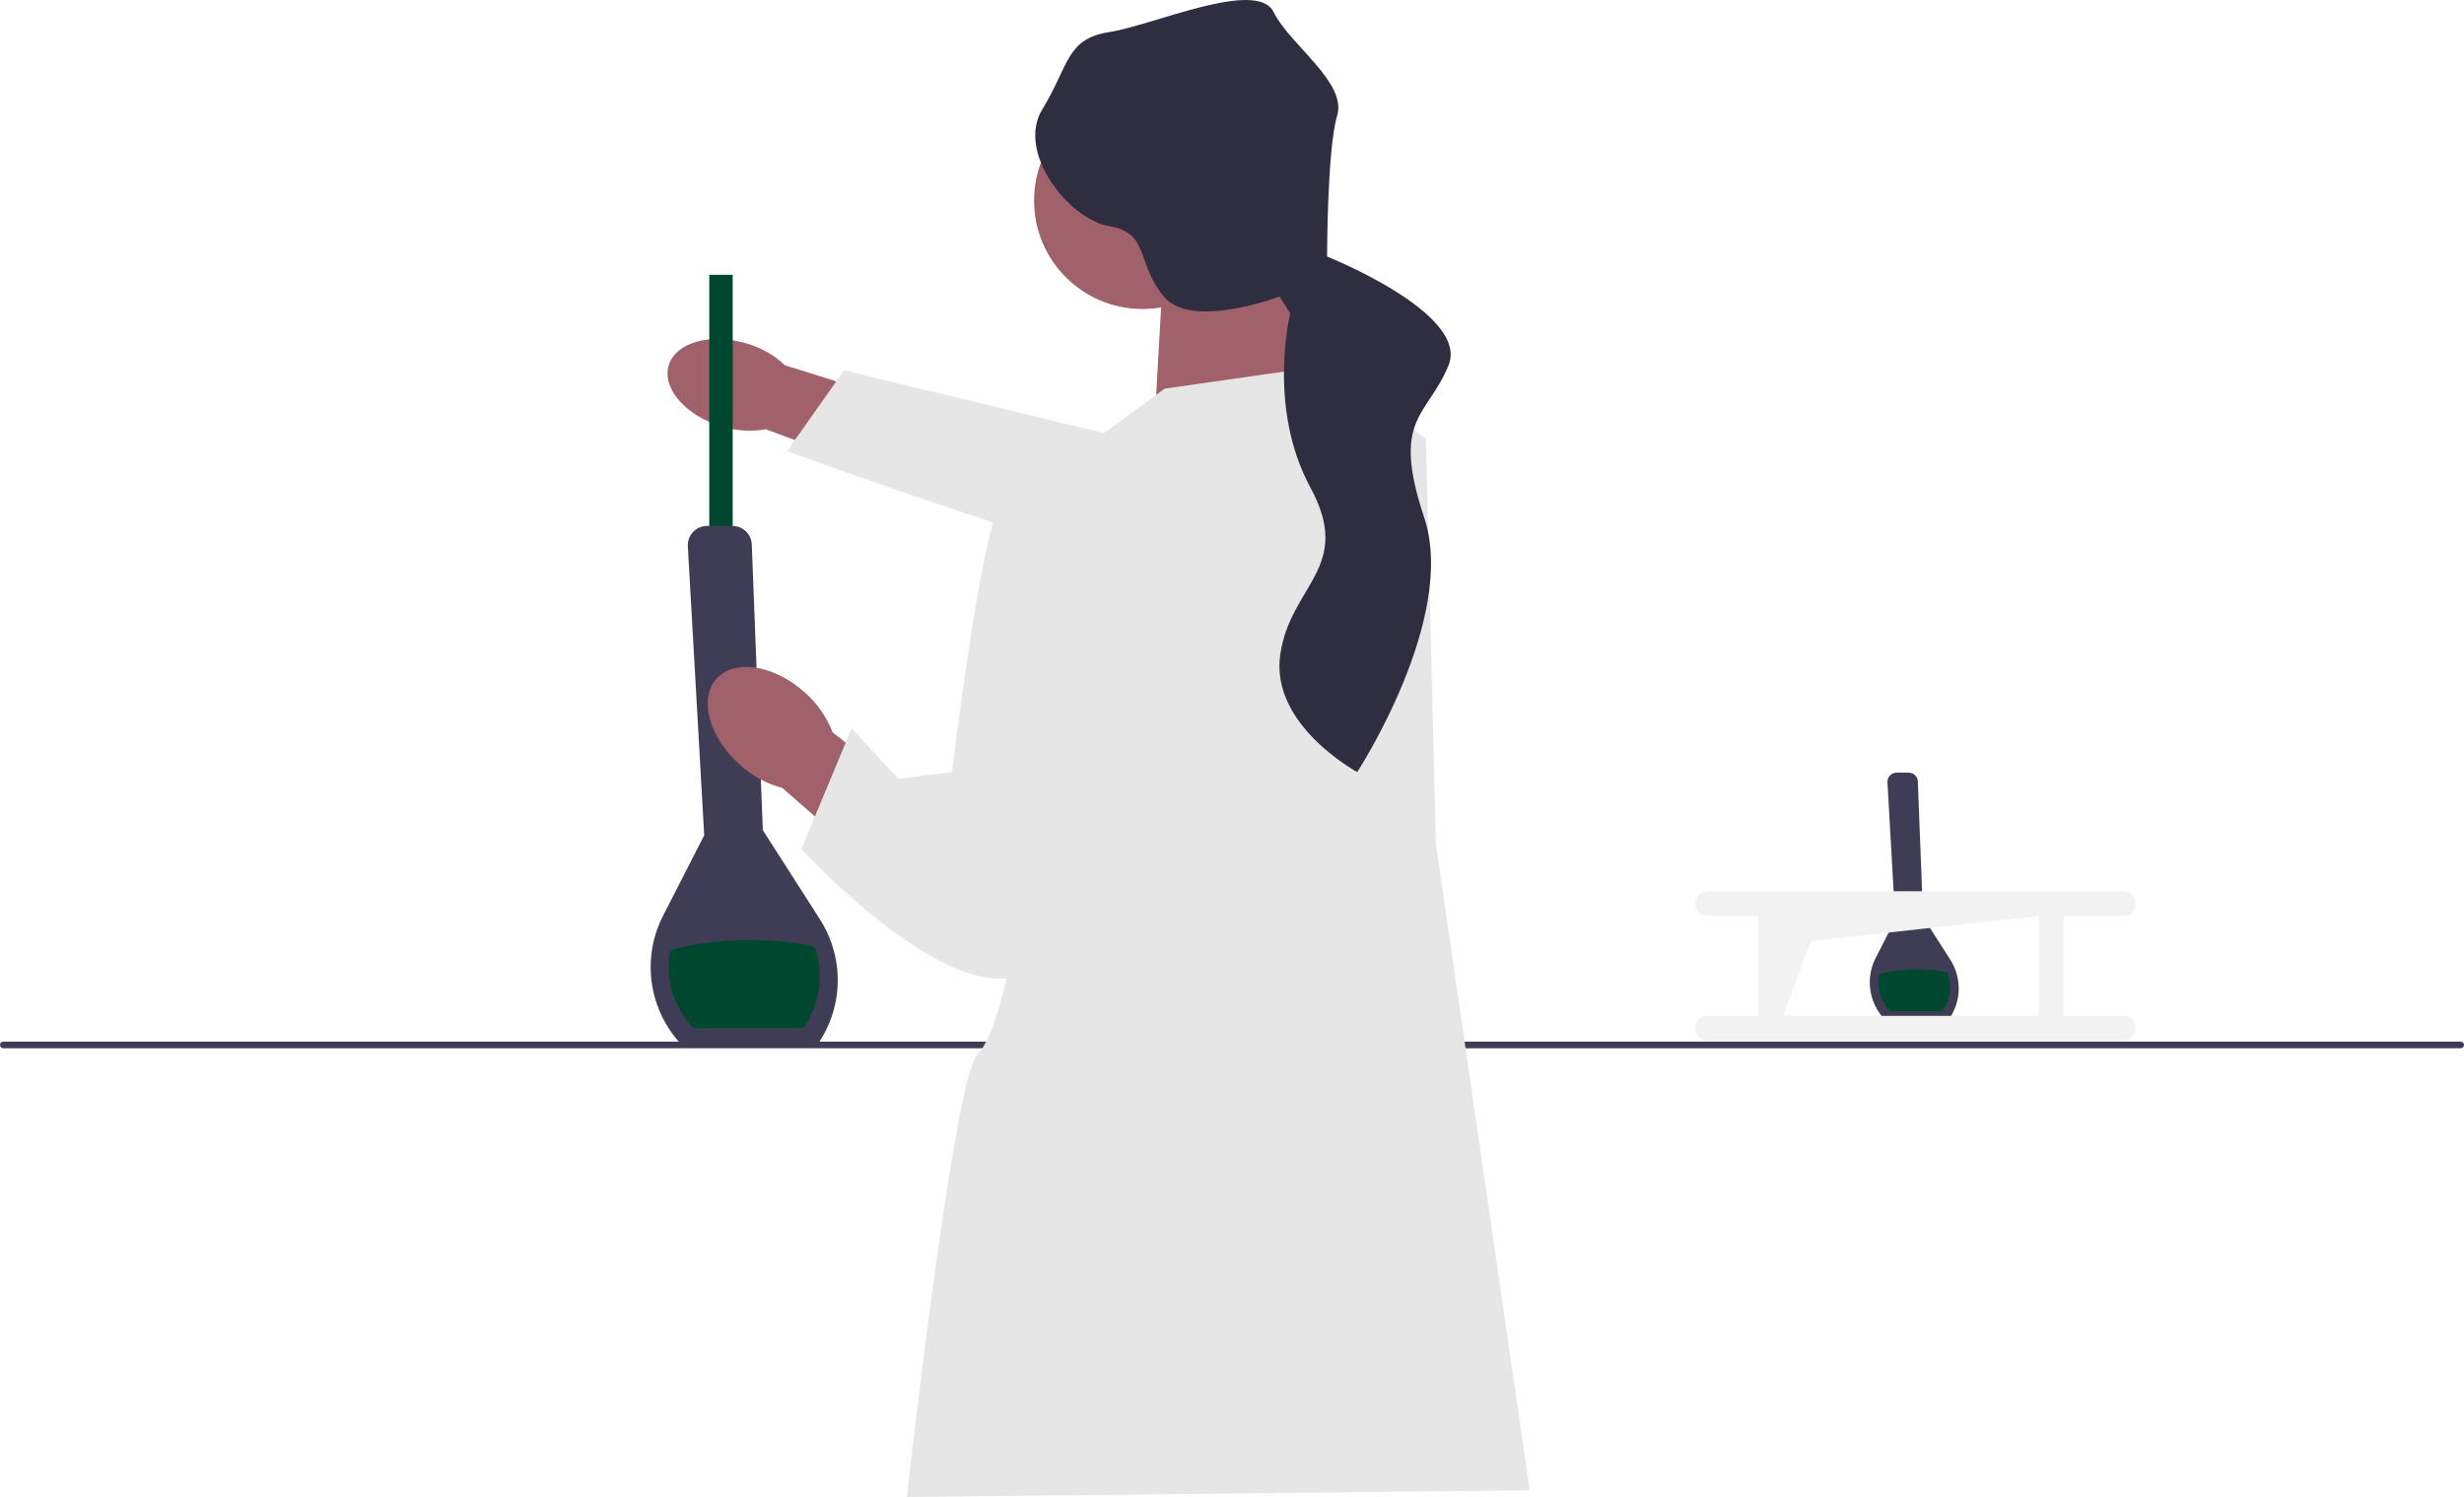
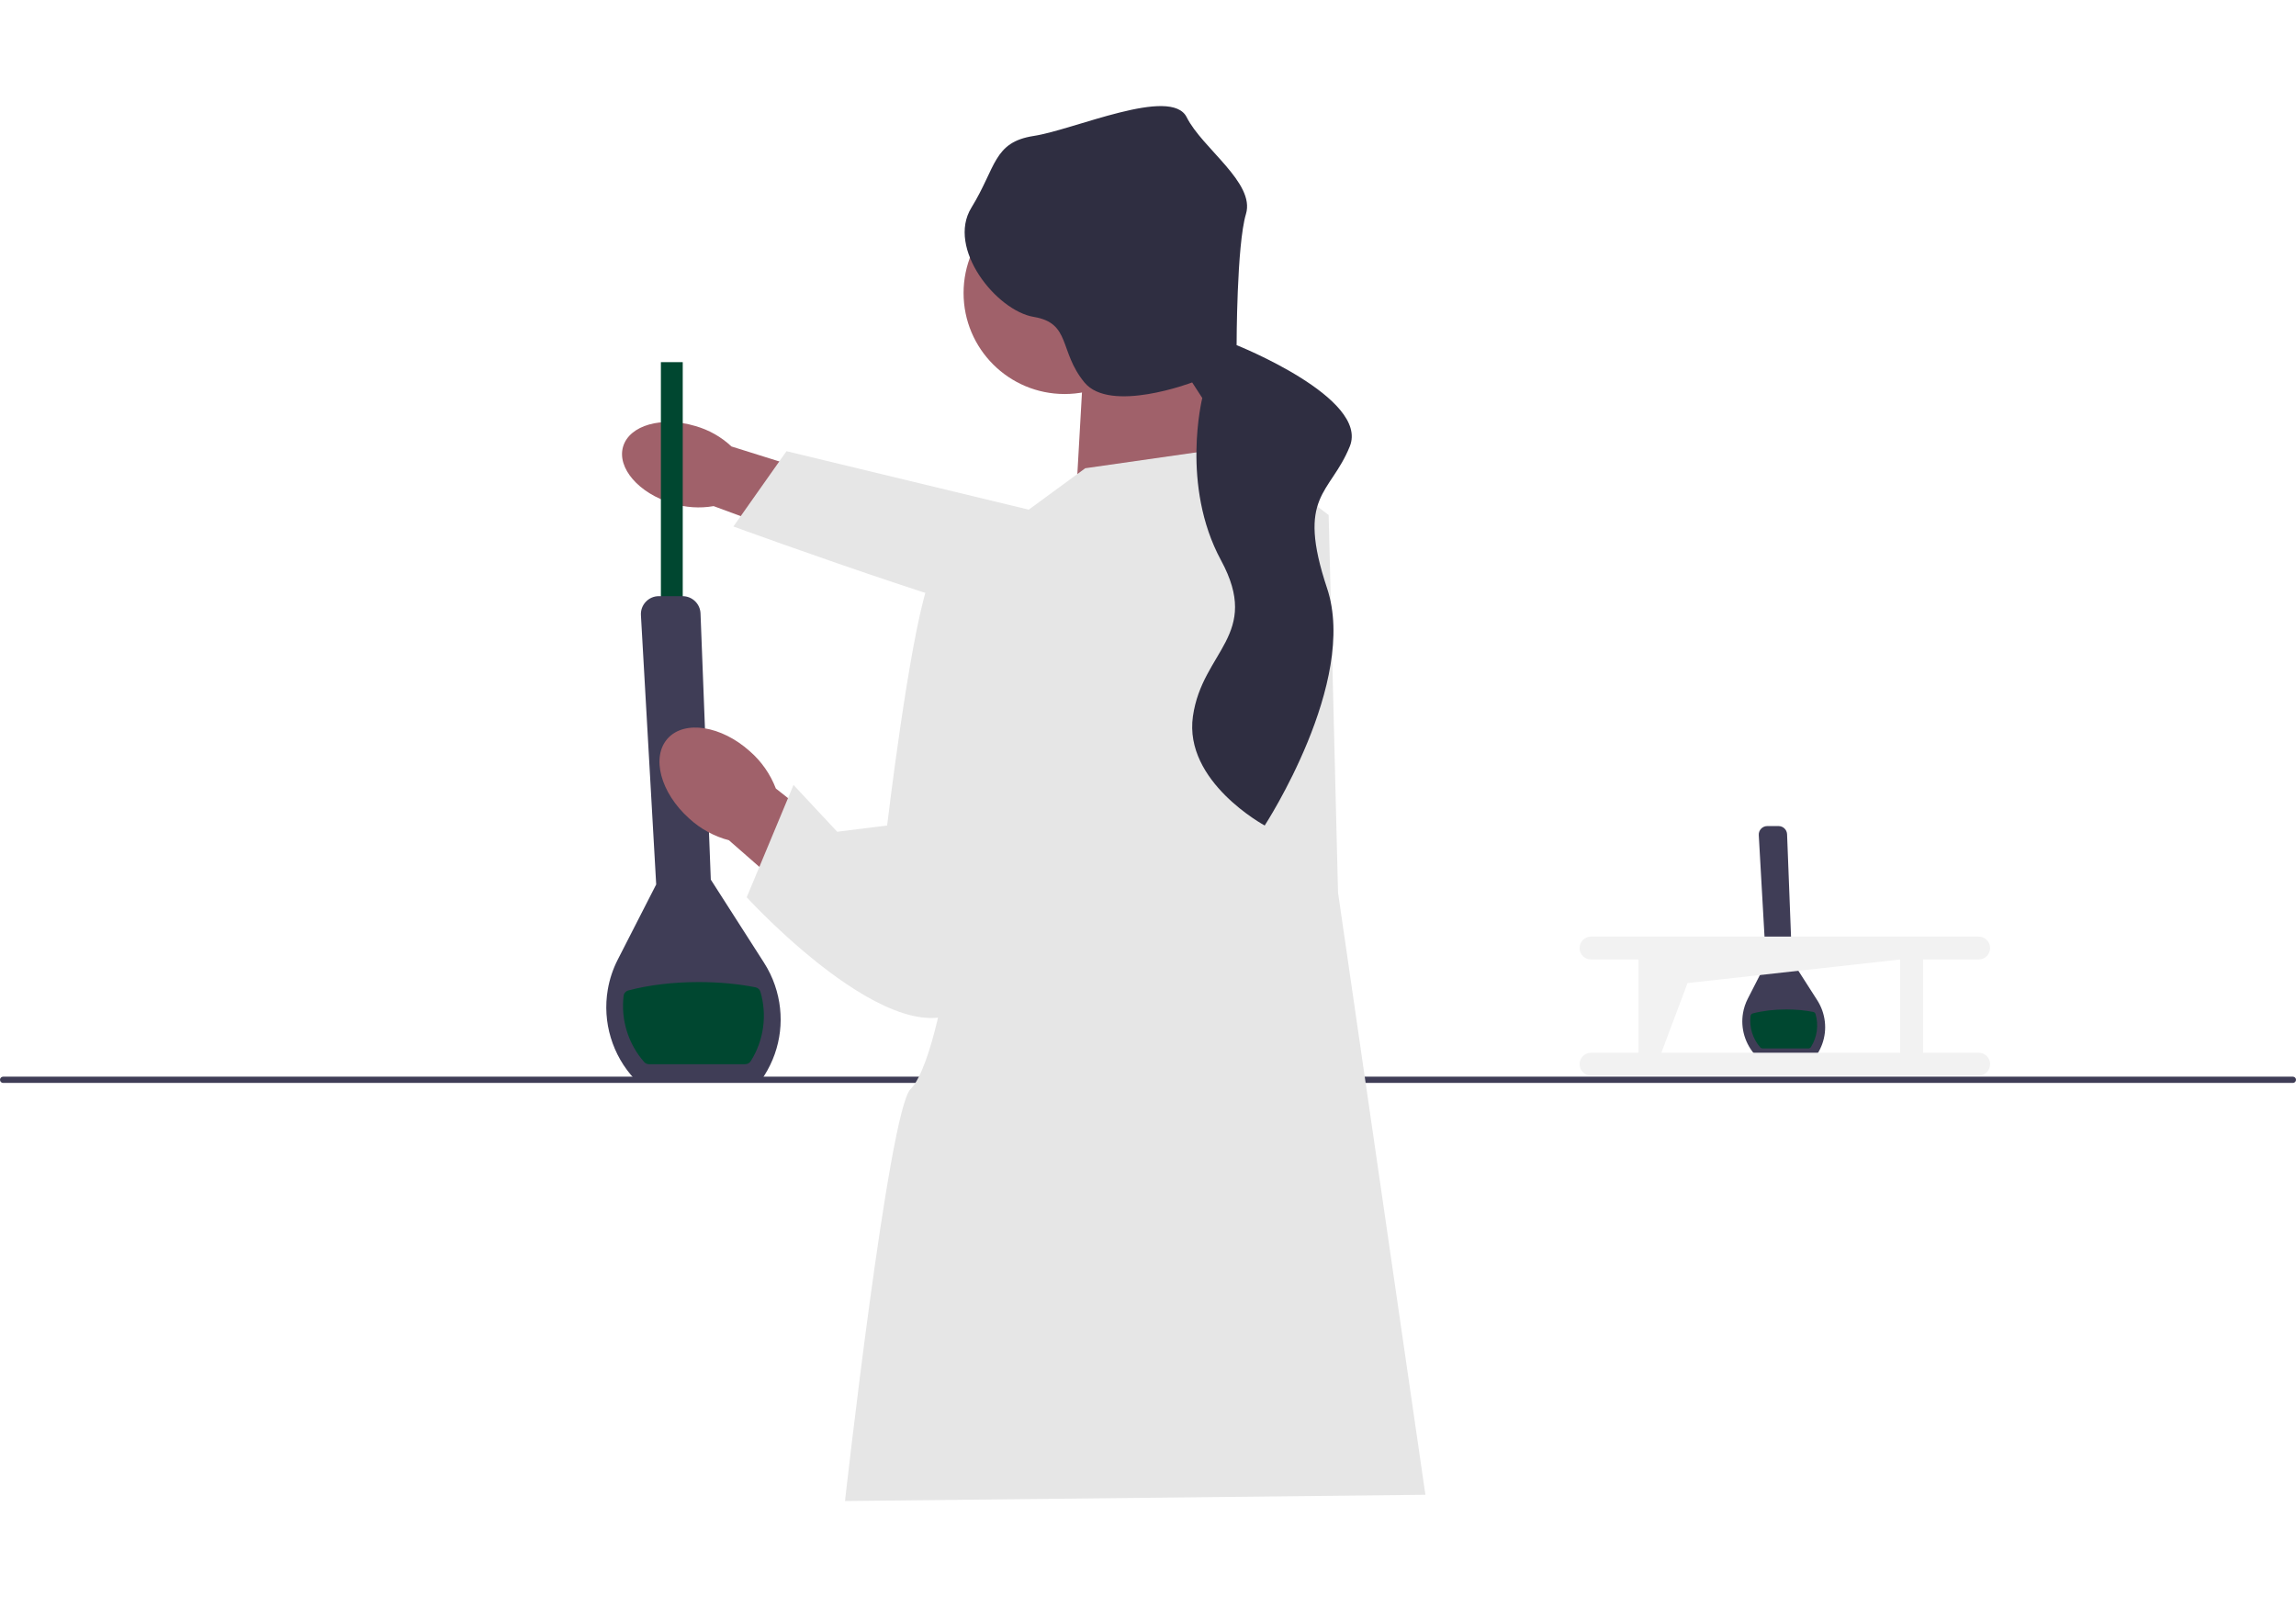
- <svg xmlns="http://www.w3.org/2000/svg" width="735.795" height="447.066" viewBox="0 0 735.795 447.066">
+ <svg xmlns="http://www.w3.org/2000/svg" width="735.795" height="515.066" viewBox="0 0 735.795 447.066">
  <g>
    <path d="M582.005,304.398h-19.239l-.071-.075c-3.421-3.633-4.959-8.736-4.114-13.65,.269-1.586,.78-3.127,1.519-4.577l5.853-11.446-2.325-41.008c-.043-.76,.221-1.483,.744-2.036,.522-.553,1.23-.858,1.992-.858h3.597c1.48,0,2.684,1.156,2.741,2.633l1.566,40.533,8.104,12.656c.692,1.082,1.249,2.232,1.655,3.42,1.589,4.609,1.007,9.616-1.597,13.736l-0,.001-.426,.67,0,0Z" fill="#3f3d56" />
    <path d="M580.35,301.561h0c-.183,.287-.499,.461-.84,.461h-14.645c-.282,0-.556-.116-.743-.329-2.472-2.811-3.561-6.496-3.129-10.088,.047-.393,.338-.717,.721-.818,3.057-.805,6.747-1.274,10.72-1.274,3.107,0,6.042,.288,8.636,.797,.355,.07,.649,.329,.751,.676,1.036,3.517,.547,7.378-1.472,10.573h0Z" fill="#004730" />
  </g>
  <path d="M734.795,313.066H1c-.552,0-1-.447-1-1s.448-1,1-1H734.795c.552,0,1,.447,1,1s-.448,1-1,1Z" fill="#3f3d56" />
  <path id="uuid-d5c6de76-d630-4aef-9c06-60db11d8a9f0-73" d="M215.451,127.327c-10.753-3.219-17.809-11.376-15.759-18.219,2.05-6.843,12.427-9.779,23.183-6.558,4.314,1.228,8.272,3.471,11.542,6.542l45.389,14.214-7.124,21.158-43.989-16.258c-4.421,.769-8.961,.468-13.242-.878,0,0,0,0,0,0Z" fill="#a0616a" />
  <path d="M416.795,132.887l.546,37.373s-46.98-.625-63.416,.675c-16.436,1.299-118.89-36.202-118.89-36.202l17.015-24.129,113.023,27.282,51.722-4.998Z" fill="#e6e6e6" />
  <rect x="211.795" y="82.066" width="7" height="95" fill="#004730" />
  <path d="M244.07,312.066h-40.49l-.148-.157c-7.2-7.646-10.437-18.386-8.659-28.728,.565-3.339,1.641-6.58,3.198-9.633l12.318-24.09-4.892-86.304c-.09-1.6,.466-3.121,1.565-4.284,1.1-1.164,2.589-1.805,4.193-1.805h7.57c3.114,0,5.648,2.434,5.77,5.541l3.295,85.304,17.056,26.636c1.457,2.276,2.628,4.697,3.482,7.197,3.343,9.699,2.119,20.237-3.36,28.909l-.001,.002-.897,1.411Z" fill="#3f3d56" />
  <path d="M240.586,306.095h0c-.384,.604-1.051,.971-1.767,.971h-30.821c-.594,0-1.171-.245-1.563-.692-5.203-5.917-7.495-13.672-6.586-21.23,.1-.828,.712-1.509,1.518-1.722,6.435-1.695,14.199-2.681,22.561-2.681,6.539,0,12.715,.606,18.176,1.678,.748,.147,1.366,.692,1.581,1.423,2.181,7.402,1.15,15.528-3.099,22.252v-0Z" fill="#004730" />
  <polygon points="386.795 80.066 392.795 121.066 344.795 126.066 347.795 73.066 386.795 80.066" fill="#a0616a" />
  <circle cx="341.168" cy="59.905" r="32.373" fill="#a0616a" />
  <path id="uuid-15bcb69d-1c64-470c-95b4-093fc349fa2e-74" d="M240.312,206.784c-9.156-8.22-20.941-10.068-26.323-4.128-5.381,5.94-2.32,17.417,6.841,25.638,3.613,3.335,7.994,5.74,12.778,7.012l39.247,34.33,16.193-19.105-40.41-31.814c-1.764-4.607-4.619-8.698-8.326-11.933v-0Z" fill="#a0616a" />
  <path d="M347.795,116.066l49-7,29,22,3,121,28,193-186,2s14-125,21-132,12-39,12-39l14-138,30-22Z" fill="#e6e6e6" />
  <path d="M329.295,137.566s-26-2-32,16-13,77-13,77l-16,2-14-15-15,36s53,58,73,32,17-148,17-148Z" fill="#e6e6e6" />
  <path d="M405.295,230.566s-26-14-23-35,22-26,9-50-6-52-6-52l-3.241-5s-26.294,10-34.527,0-4.232-19-16.232-21-28-22-20-35,7-21,20-23,44-16,49-6,22,21,19,31-3,42.051-3,42.051c0,0,42.543,16.949,36.272,32.449-6.272,15.5-17.272,15.5-7.272,45.5s-20,76-20,76h-0Z" fill="#2f2e41" />
  <path d="M634.111,303.389h-17.823v-29.88h17.823c2.027-.006,3.665-1.654,3.659-3.68-.006-2.018-1.641-3.653-3.659-3.659h-124.238c-2.027,.006-3.665,1.654-3.659,3.68,.006,2.018,1.641,3.653,3.659,3.659h15.202v29.88h-15.202c-2.027,.006-3.665,1.654-3.659,3.68,.006,2.018,1.641,3.653,3.659,3.659h124.238c2.027-.006,3.665-1.654,3.659-3.68-.006-2.018-1.641-3.653-3.659-3.659h-0Zm-101.697,0l8.381-22.323,68.154-7.557v29.88h-76.535v0Z" fill="#f2f2f2" />
</svg>
